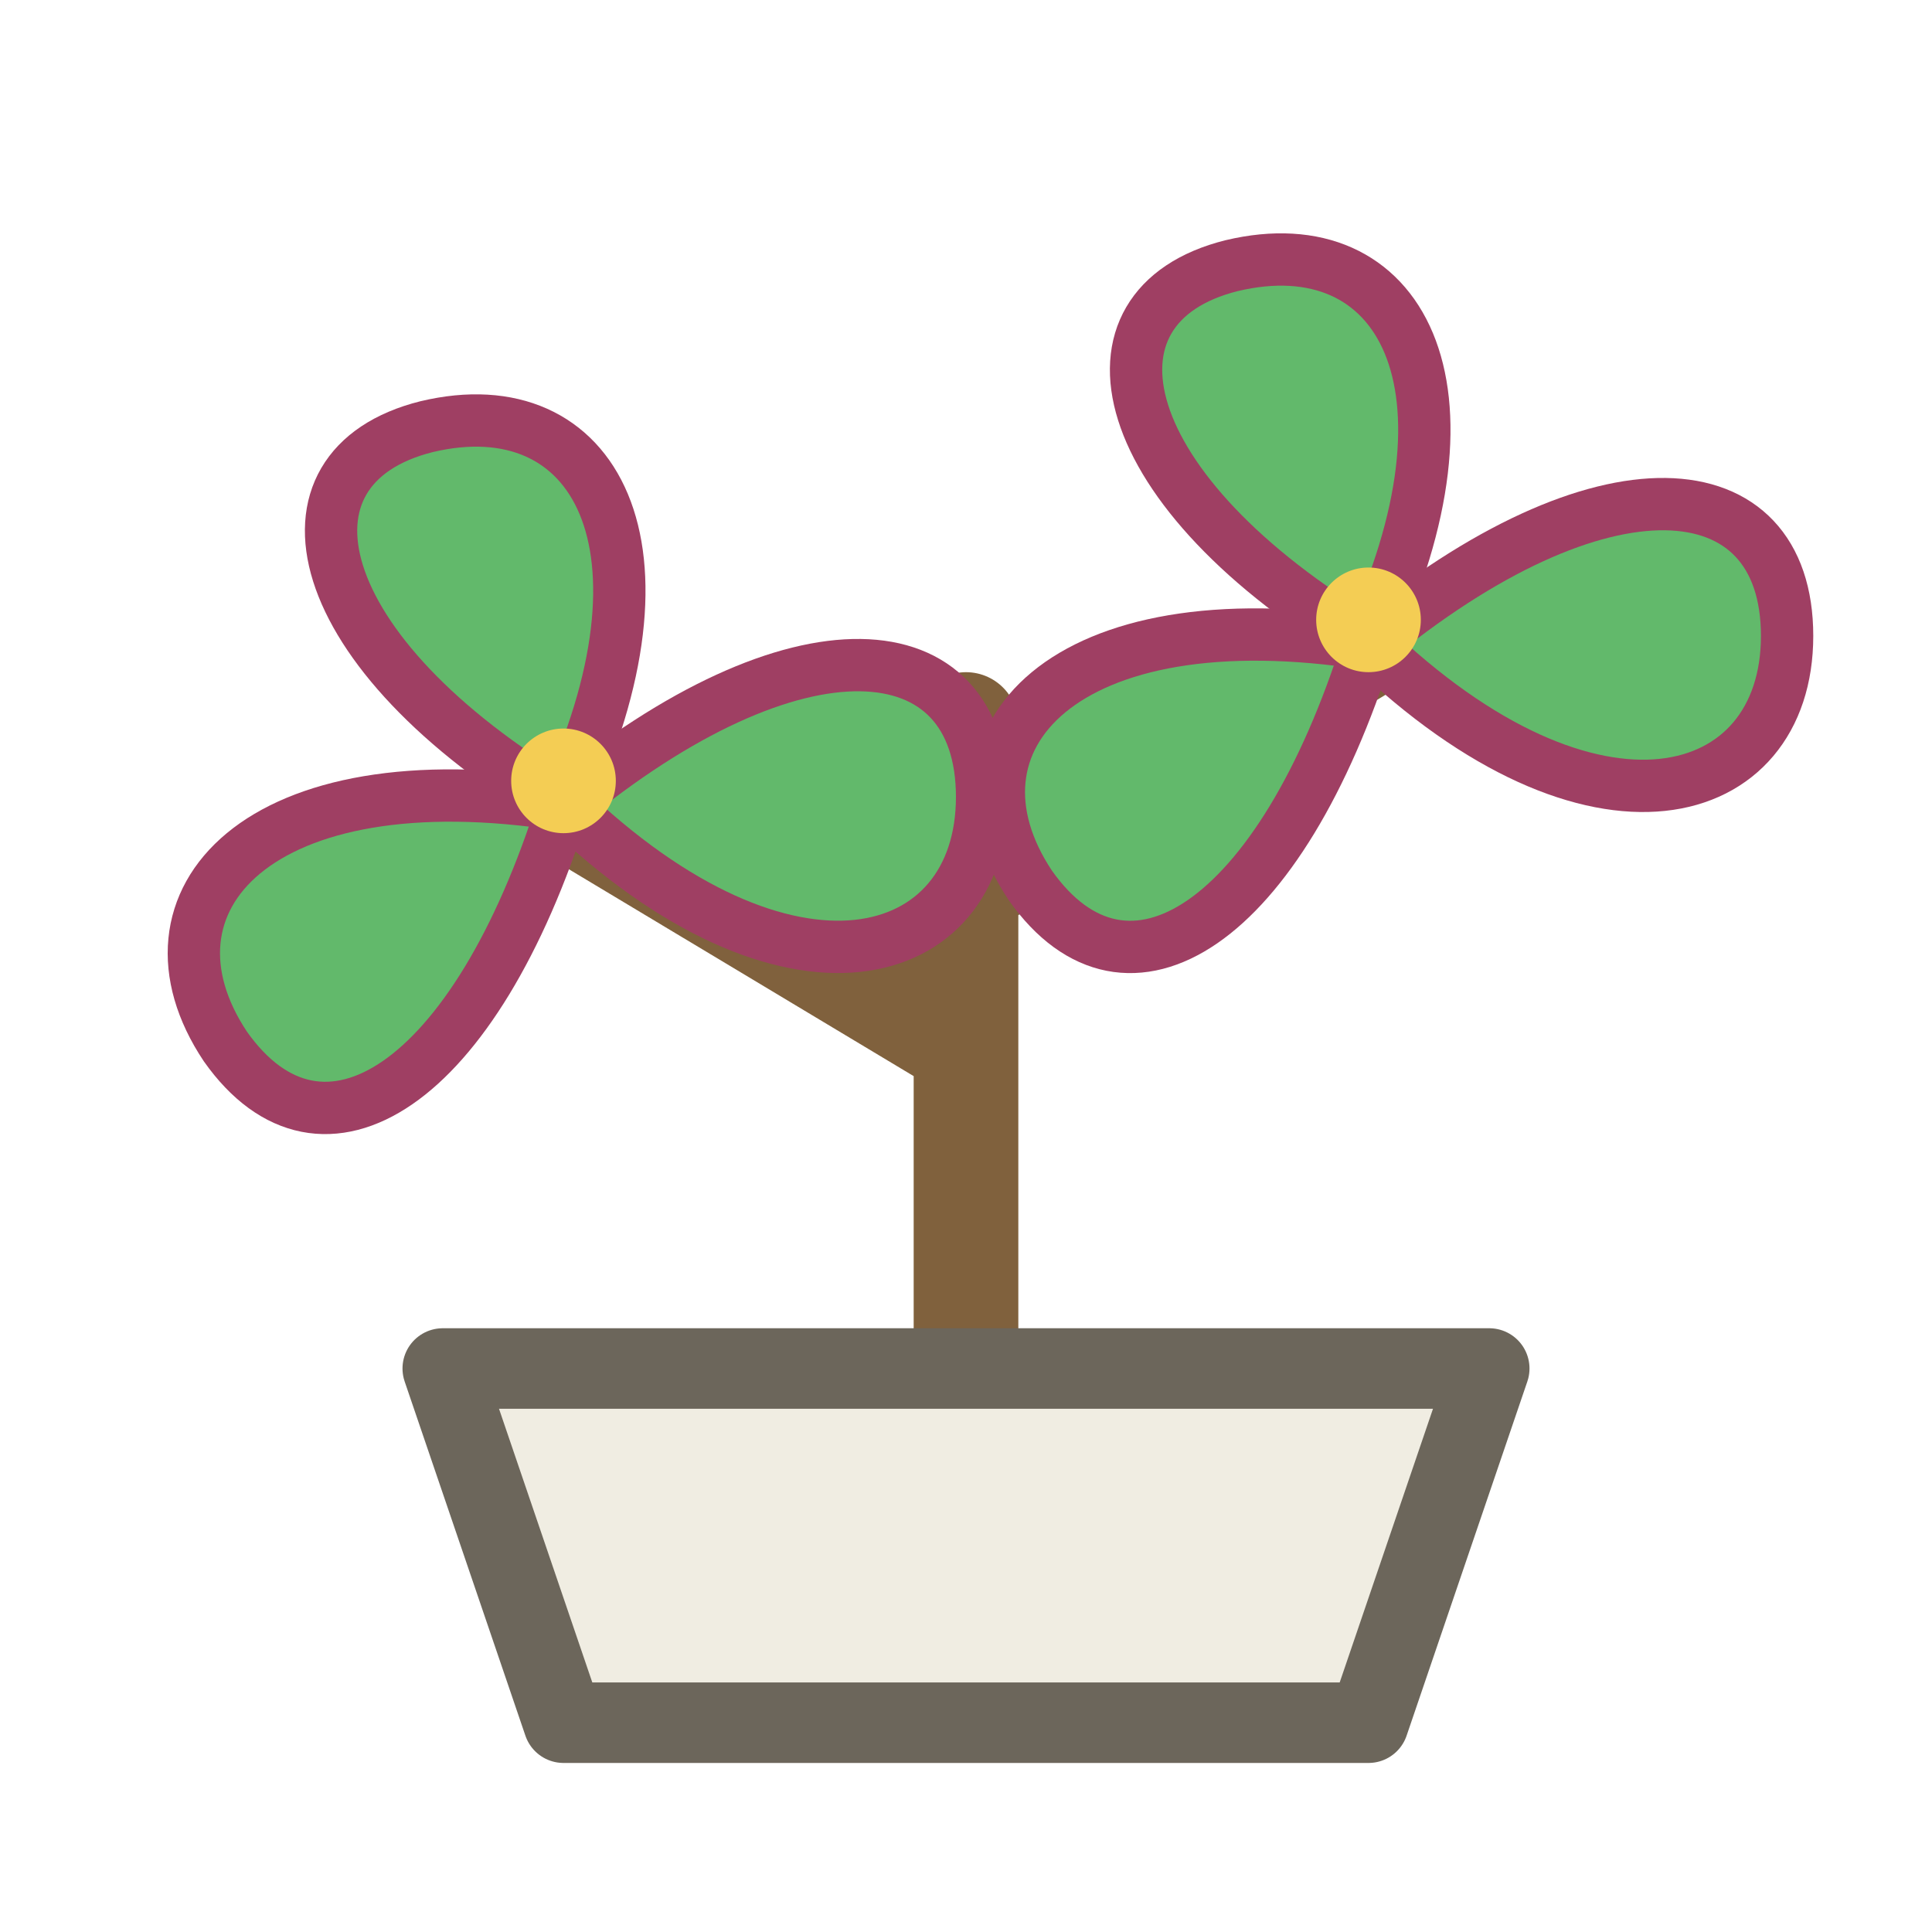
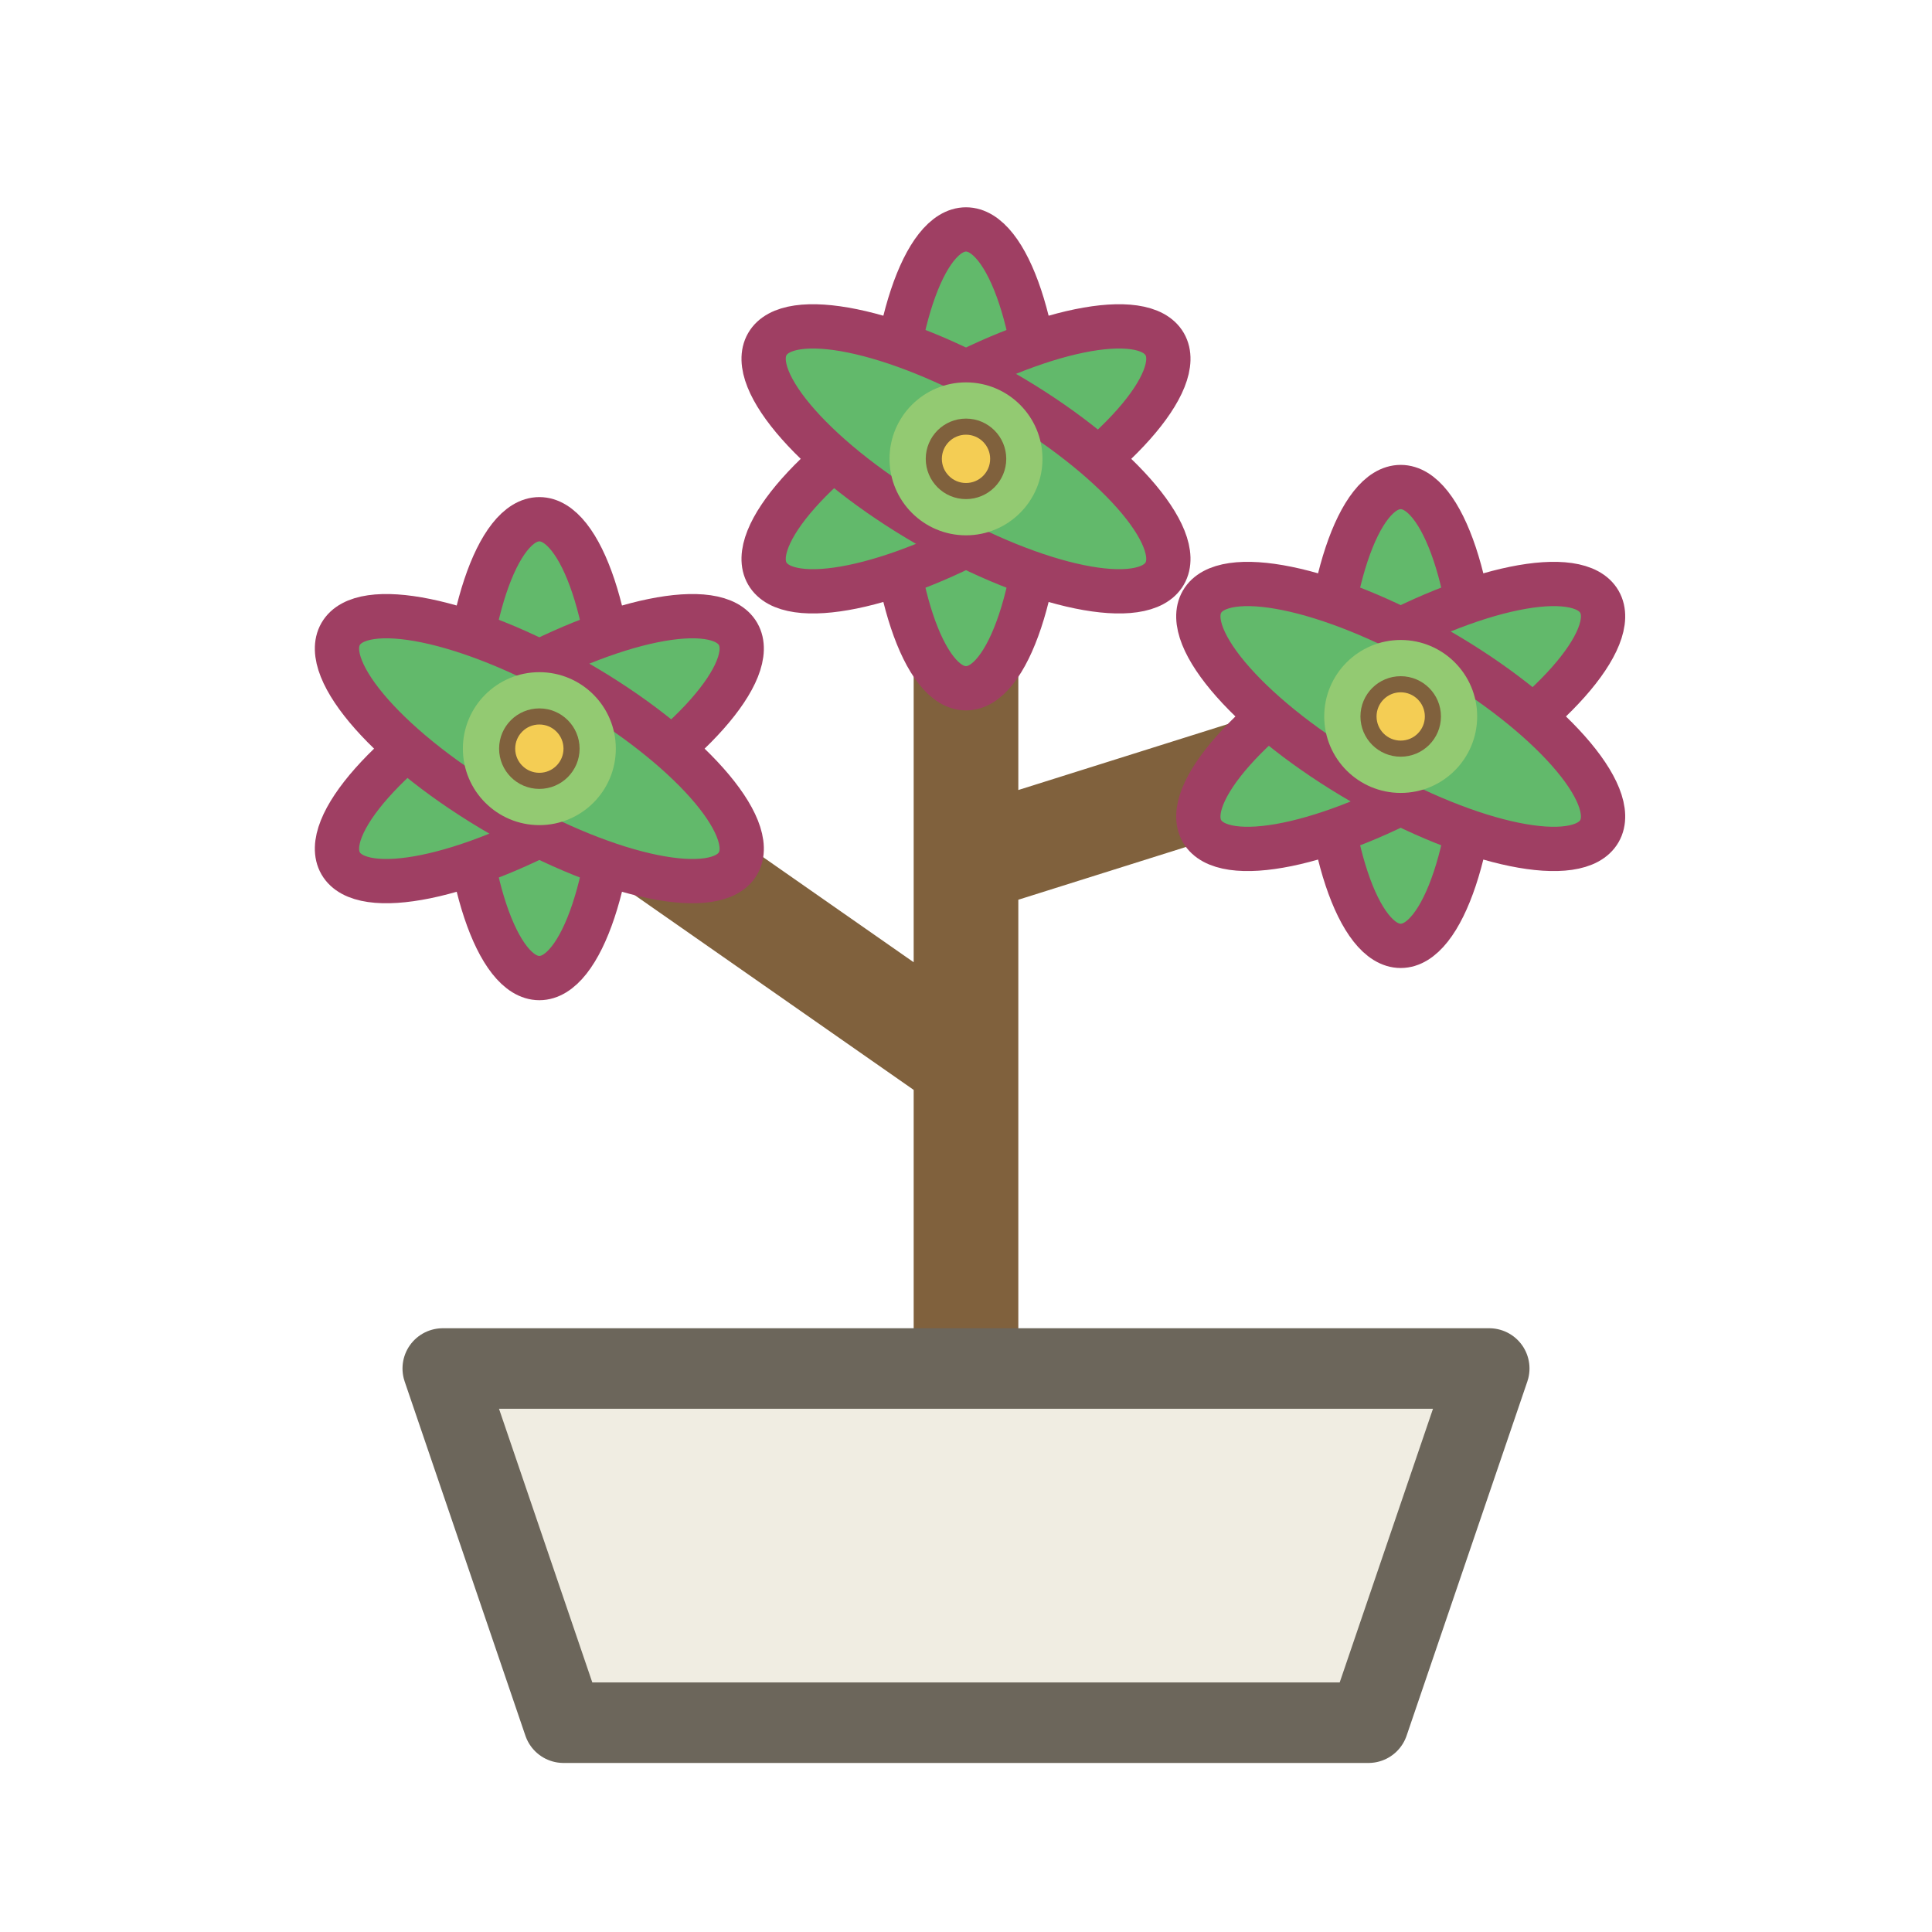
<svg xmlns="http://www.w3.org/2000/svg" viewBox="0 0 24 24" role="img" aria-labelledby="title">
-   <path d="M12 18V9m0 4-5-3m5 1 5-3" fill="none" stroke="#80613d" stroke-linecap="round" stroke-width="1.3" />
-   <g fill="#62b96b" stroke="#9f3f63" stroke-width=".65">
-     <path d="M7 10c-3.2-1.9-3.7-4.2-1.7-4.7C7.4 4.8 8.5 6.8 7 10Z" />
-     <path d="M7 10c2.9-2.4 5.2-2.2 5.2-.1S9.8 12.7 7 10Z" />
-     <path d="M7 10c-1.1 3.5-3 4.7-4.2 3-1.2-1.8.4-3.6 4.2-3Z" />
-     <path d="M17 8c-3.2-1.9-3.7-4.2-1.7-4.7 2.1-.5 3.2 1.5 1.7 4.7Z" />
-     <path d="M17 8c2.9-2.4 5.2-2.2 5.2-.1S19.8 10.7 17 8Z" />
-     <path d="M17 8c-1.1 3.5-3 4.7-4.2 3-1.2-1.8.4-3.6 4.2-3Z" />
+   <path d="M12 17.7V8.1m0 5.1-5.3-3.7m5.3 1.2 5.4-1.7" fill="none" stroke="#80613d" stroke-linecap="round" stroke-linejoin="round" stroke-width="1.3" />
+   <g fill="#62b96b" stroke="#9f3f63" stroke-width=".55">
+     <ellipse cx="6.7" cy="9.3" rx=".95" ry="2.85" />
+     <ellipse cx="6.7" cy="9.3" rx=".95" ry="2.85" transform="rotate(60 6.7 9.3)" />
+     <ellipse cx="6.7" cy="9.3" rx=".95" ry="2.85" transform="rotate(120 6.7 9.3)" />
+     <ellipse cx="12" cy="5.7" rx=".95" ry="2.85" />
+     <ellipse cx="12" cy="5.7" rx=".95" ry="2.85" transform="rotate(60 12 5.7)" />
+     <ellipse cx="12" cy="5.7" rx=".95" ry="2.85" transform="rotate(120 12 5.7)" />
+     <ellipse cx="17.4" cy="8.9" rx=".95" ry="2.85" />
+     <ellipse cx="17.4" cy="8.9" rx=".95" ry="2.85" transform="rotate(60 17.4 8.9)" />
+     <ellipse cx="17.4" cy="8.9" rx=".95" ry="2.85" transform="rotate(120 17.4 8.9)" />
  </g>
-   <g fill="#f4cd54">
-     <circle cx="7" cy="9.7" r=".65" />
-     <circle cx="17" cy="7.7" r=".65" />
+   <g fill="#93ca72">
+     <circle cx="6.7" cy="9.3" r=".95" />
+     <circle cx="12" cy="5.7" r=".95" />
+     <circle cx="17.4" cy="8.9" r=".95" />
+   </g>
+   <g fill="#f4cd54" stroke="#80613d" stroke-width=".2">
+     <circle cx="6.7" cy="9.3" r=".4" />
+     <circle cx="12" cy="5.7" r=".4" />
+     <circle cx="17.4" cy="8.9" r=".4" />
  </g>
  <path d="M5.5 17h13l-1.5 4.4H7z" fill="#f0ede2" stroke="#6c665b" stroke-linejoin="round" stroke-width="1" />
</svg>
